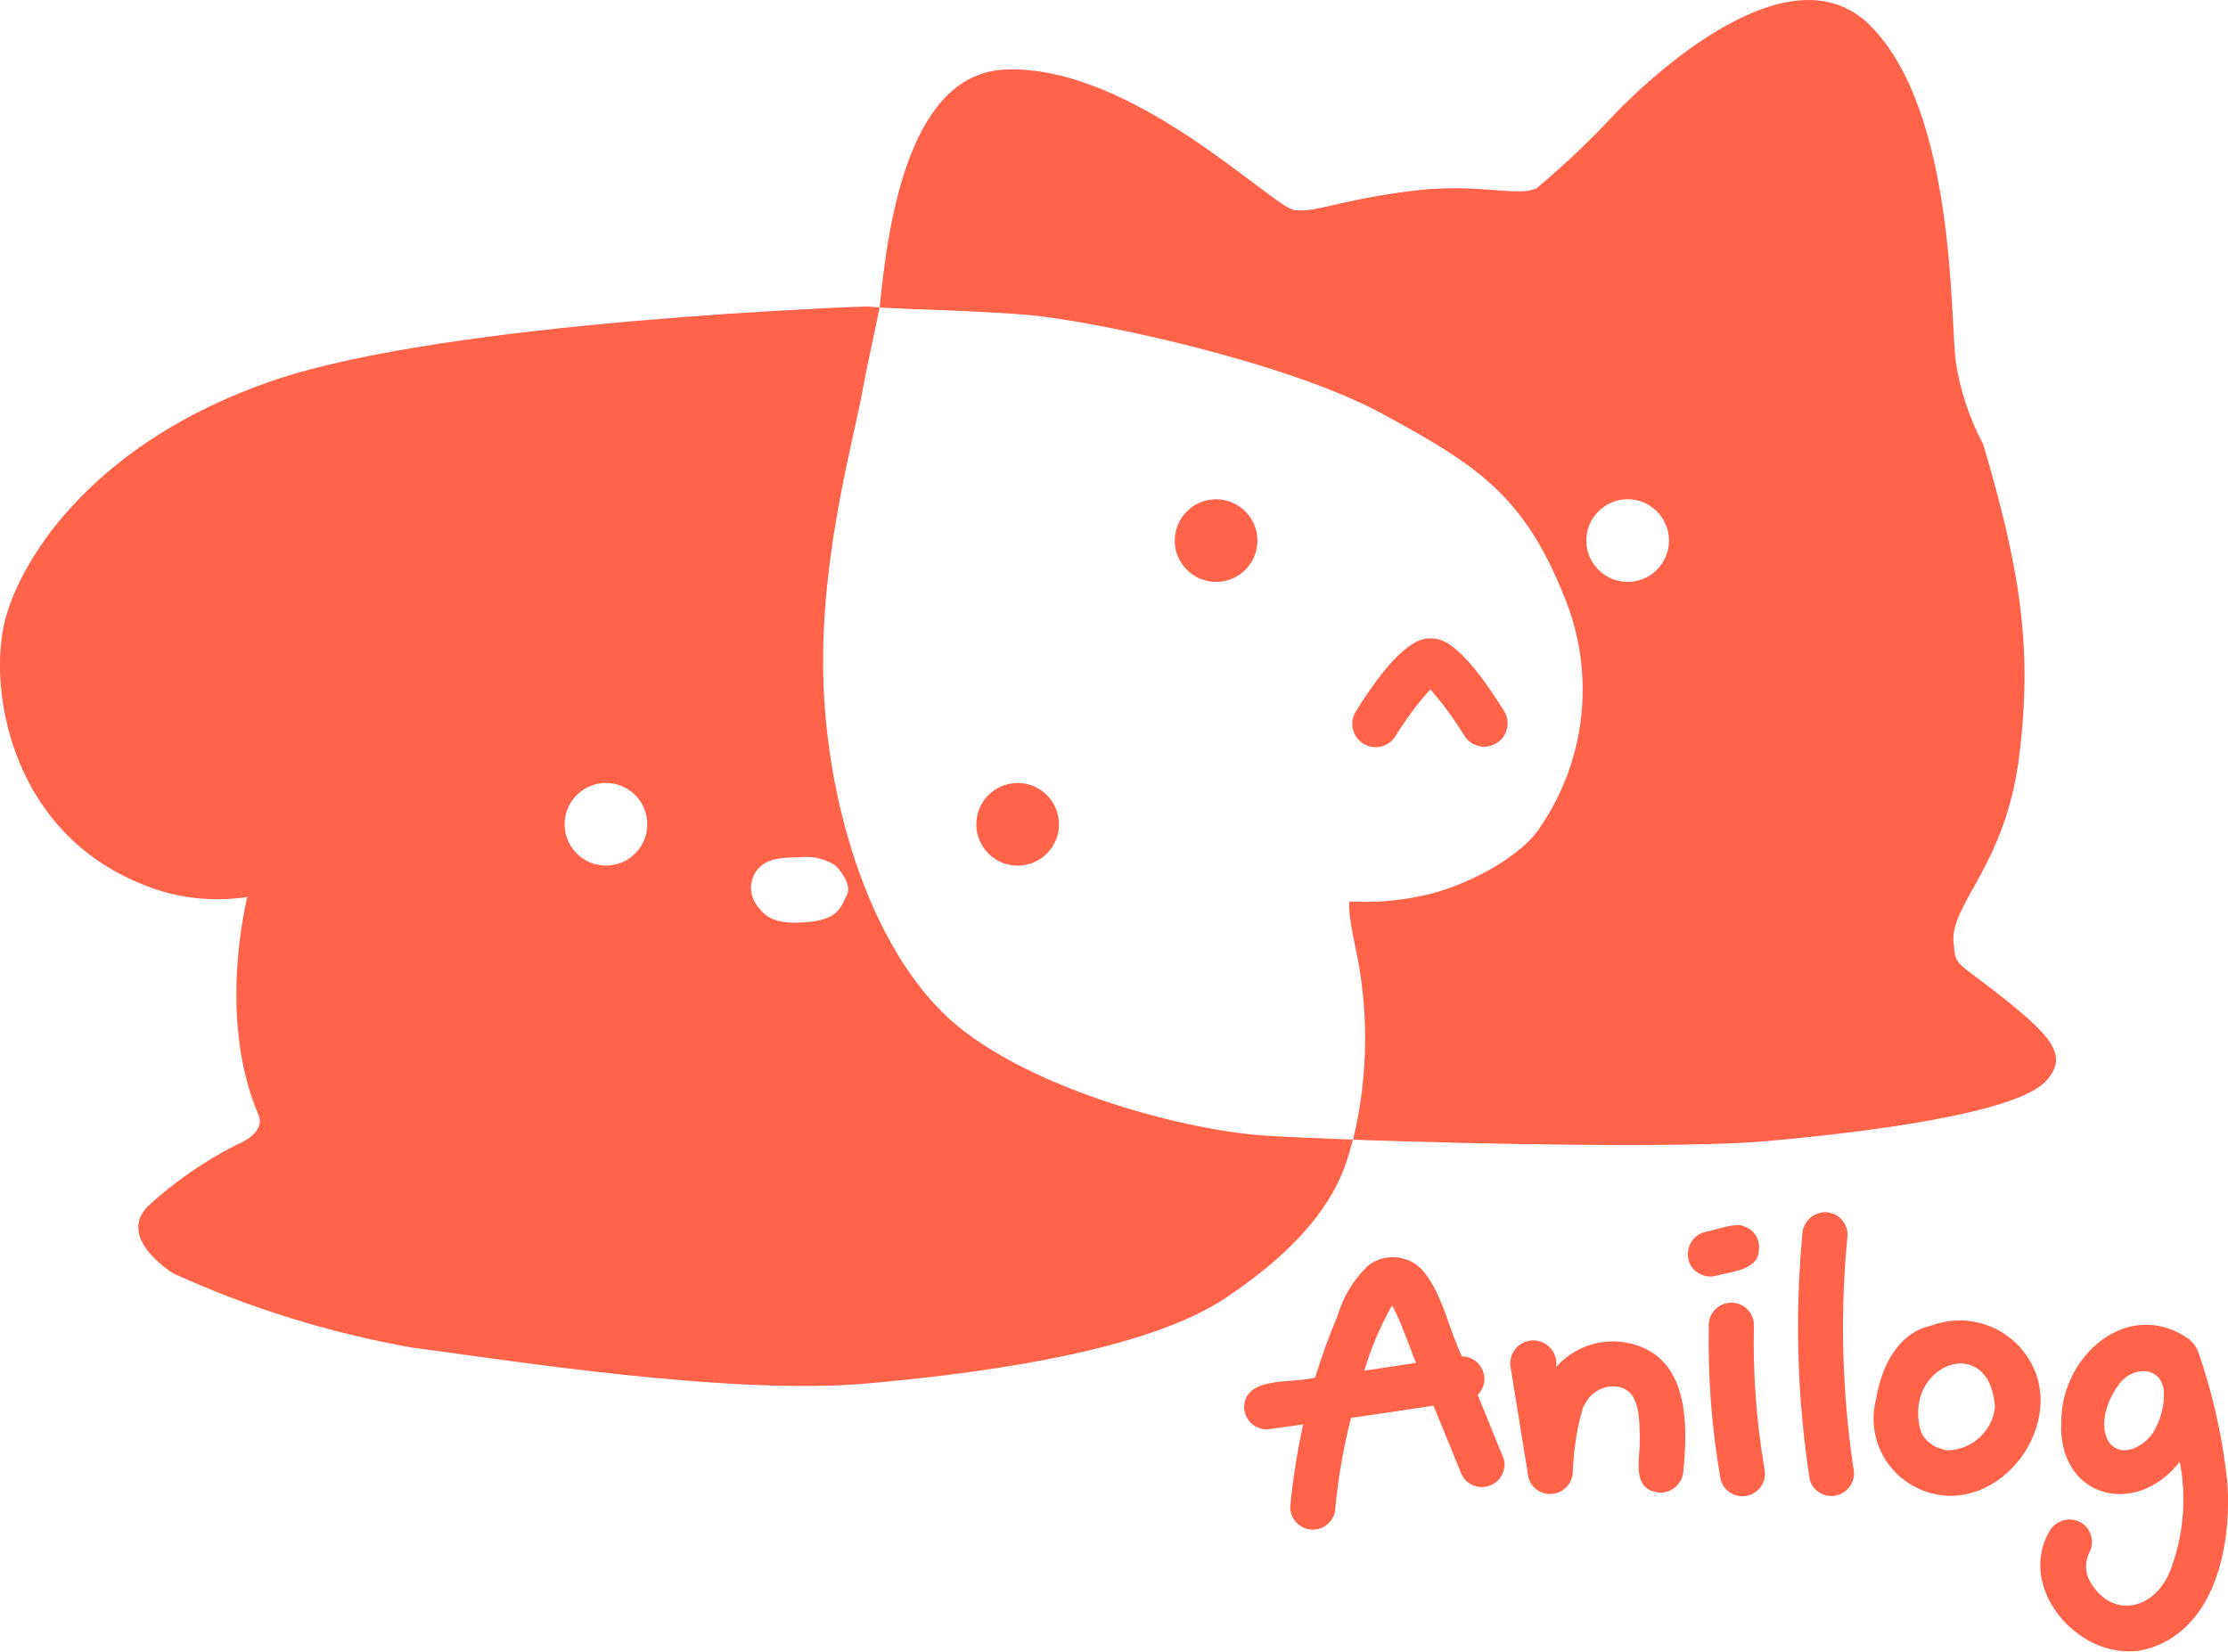
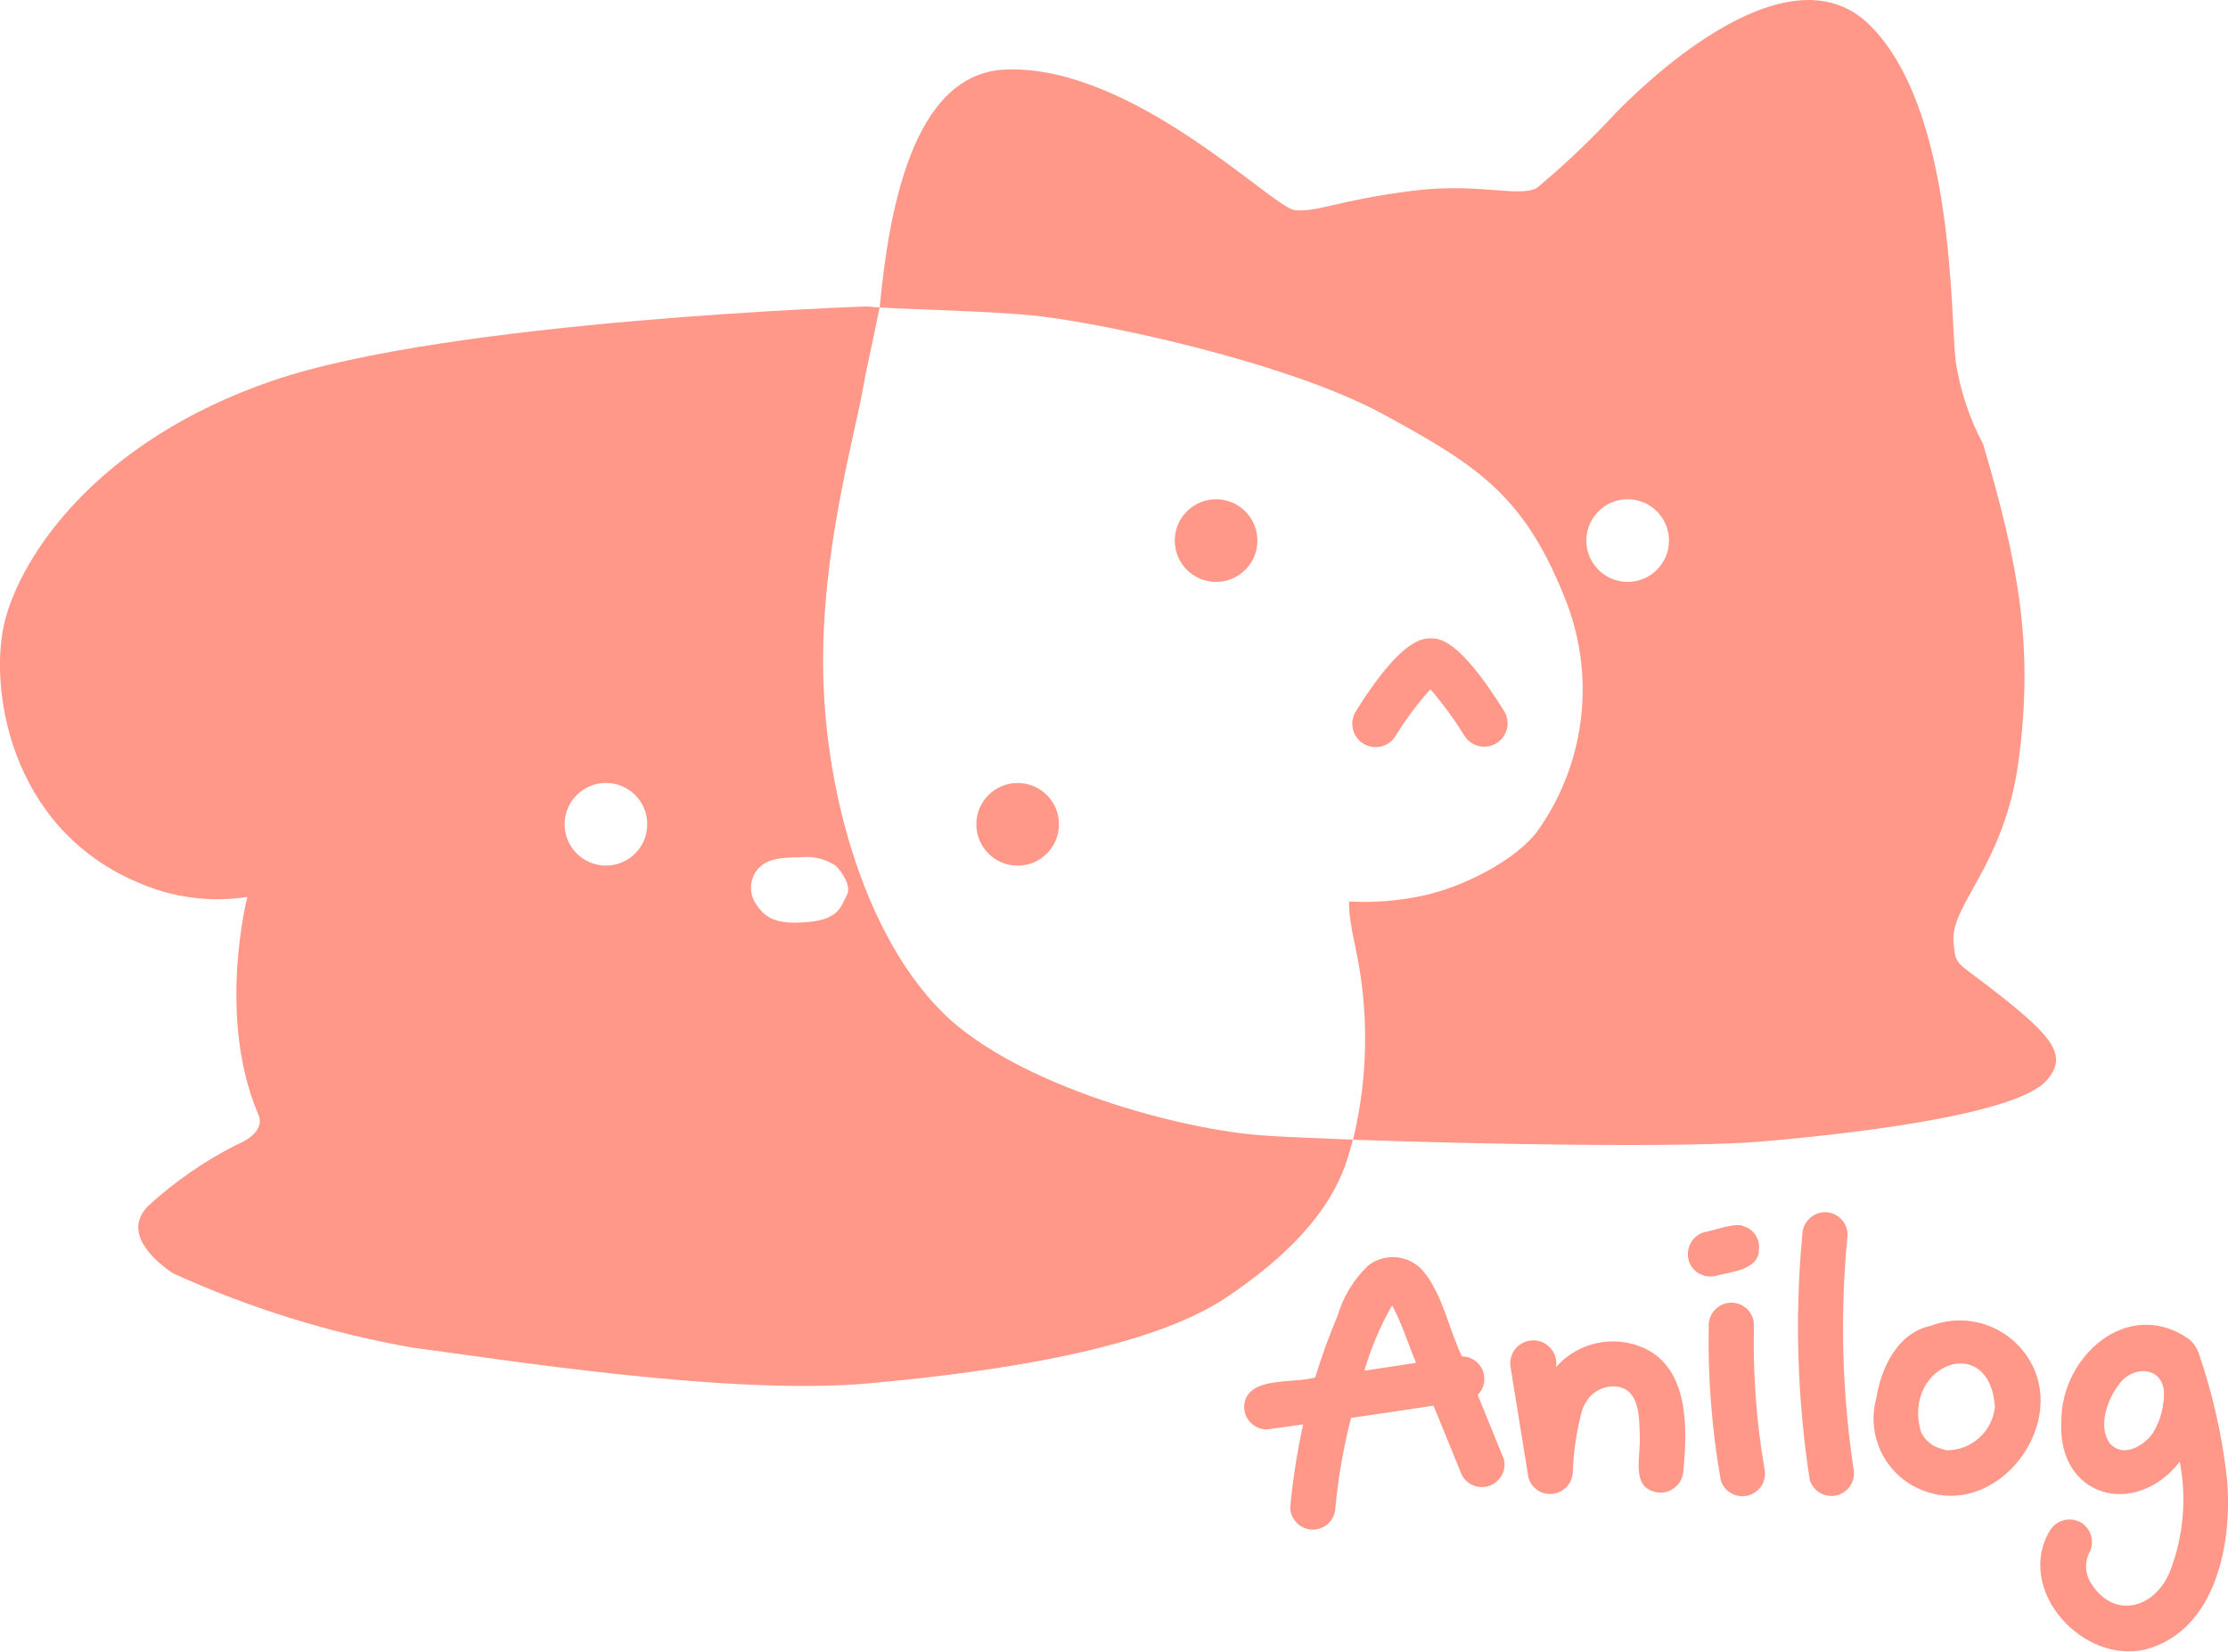
<svg xmlns="http://www.w3.org/2000/svg" width="121.399" height="90" viewBox="0 0 121.399 90">
  <defs>
    <clipPath id="clip-path">
-       <rect id="사각형_1069" data-name="사각형 1069" width="112.028" height="75.533" fill="#ff634a" />
+       <rect id="사각형_1069" data-name="사각형 1069" width="112.028" height="75.533" fill="#ff9888" />
    </clipPath>
    <clipPath id="clip-path-2">
-       <rect id="사각형_1070" data-name="사각형 1070" width="53.612" height="23.94" fill="#ff634a" />
+       <rect id="사각형_1070" data-name="사각형 1070" width="53.612" height="23.94" fill="#ff9888" />
    </clipPath>
  </defs>
  <g id="그룹_4868" data-name="그룹 4868" transform="translate(-218 -514)">
    <g id="그룹_4865" data-name="그룹 4865" transform="translate(218 514)">
      <g id="그룹_4864" data-name="그룹 4864" clip-path="url(#clip-path)">
-         <path id="패스_1462" data-name="패스 1462" d="M447.018,54.23c-2.452-1.936-2.39-1.519-2.513-2.88-.189-2.074,2.814-4.176,3.564-10.031.786-6.134,0-10.508-1.952-17.113a14.052,14.052,0,0,1-1.492-4.5c-.309-2.4-.009-13.661-4.663-18.315S427.052,5.2,426.152,6.1a45.684,45.684,0,0,1-4.353,4.147c-1.012.531-3.152-.3-6.755.15-4.09.511-5.254,1.2-6.455,1.051s-8.857-7.956-15.762-7.656c-5.1.222-6.348,7.878-6.836,12.964,1.816.114,5.559.186,8.091.411,3.646.324,14.057,2.537,19.311,5.39s7.806,4.5,10.058,10.358A13.3,13.3,0,0,1,421.83,45.3c-1.169,1.573-4.085,3.08-6.337,3.531a15.039,15.039,0,0,1-3.9.3s-.15.3.3,2.4a23.507,23.507,0,0,1-.107,10.581c6.981.25,18.152.454,22.316.094,5.412-.467,13.859-1.507,15.47-3.32,1.2-1.351.3-2.4-2.552-4.654M426.752,31.713A2.252,2.252,0,1,1,429,29.461a2.252,2.252,0,0,1-2.252,2.252" transform="translate(-338.06 -0.001)" fill="#ff634a" />
-         <path id="패스_1463" data-name="패스 1463" d="M51.313,172.923c-4.053-4.053-6.3-11.559-6.455-18.314s1.75-13.144,2.2-15.846c.118-.708.45-2.139.871-4.216-.268-.017-.5-.035-.669-.054,0,0-22.818.751-32.425,4.053S1.175,148.09.272,151.607s.168,11.262,7.206,14.261a10.719,10.719,0,0,0,6,.807s-1.686,6.525.6,11.859c.45,1.051-1.2,1.651-1.2,1.651a21.539,21.539,0,0,0-4.808,3.332c-1.469,1.489.455,3.066,1.355,3.667a54.1,54.1,0,0,0,13.06,4.053c4.654.6,17.142,2.627,24.769,1.951s15.513-1.993,19.515-4.654c3.3-2.2,5.615-4.593,6.56-7.326.139-.4.269-.842.388-1.309-2.09-.075-3.809-.154-4.847-.223-4.5-.3-13.511-2.7-17.564-6.755m-18.289-7.956a2.252,2.252,0,1,1,2.252-2.252,2.252,2.252,0,0,1-2.252,2.252m13.11,1.651c-.3.525-.375,1.276-2.1,1.426s-2.294-.21-2.777-.9a1.59,1.59,0,0,1,.075-2.027c.45-.45.976-.6,2.252-.6a2.9,2.9,0,0,1,1.951.45c.356.356.9,1.126.6,1.651" transform="translate(0 -117.793)" fill="#ff634a" />
-         <path id="패스_1464" data-name="패스 1464" d="M517.748,219.12A2.252,2.252,0,1,0,520,221.372a2.252,2.252,0,0,0-2.252-2.252" transform="translate(-451.486 -191.911)" fill="#ff634a" />
-         <path id="패스_1465" data-name="패스 1465" d="M430.7,343.642a2.252,2.252,0,1,0,2.252,2.252,2.252,2.252,0,0,0-2.252-2.252" transform="translate(-375.25 -300.971)" fill="#ff634a" />
-         <path id="패스_1466" data-name="패스 1466" d="M593.973,285.916a1.276,1.276,0,0,0,1.756-.408,17.513,17.513,0,0,1,1.9-2.553,19.09,19.09,0,0,1,1.867,2.552,1.275,1.275,0,0,0,2.165-1.346c-2.474-3.979-3.549-3.979-4.008-3.979-.44,0-1.609,0-4.086,3.979a1.275,1.275,0,0,0,.408,1.755" transform="translate(-519.692 -245.391)" fill="#ff634a" />
+         <path id="패스_1462" data-name="패스 1462" d="M447.018,54.23c-2.452-1.936-2.39-1.519-2.513-2.88-.189-2.074,2.814-4.176,3.564-10.031.786-6.134,0-10.508-1.952-17.113a14.052,14.052,0,0,1-1.492-4.5c-.309-2.4-.009-13.661-4.663-18.315S427.052,5.2,426.152,6.1a45.684,45.684,0,0,1-4.353,4.147c-1.012.531-3.152-.3-6.755.15-4.09.511-5.254,1.2-6.455,1.051s-8.857-7.956-15.762-7.656c-5.1.222-6.348,7.878-6.836,12.964,1.816.114,5.559.186,8.091.411,3.646.324,14.057,2.537,19.311,5.39s7.806,4.5,10.058,10.358A13.3,13.3,0,0,1,421.83,45.3c-1.169,1.573-4.085,3.08-6.337,3.531a15.039,15.039,0,0,1-3.9.3s-.15.3.3,2.4a23.507,23.507,0,0,1-.107,10.581c6.981.25,18.152.454,22.316.094,5.412-.467,13.859-1.507,15.47-3.32,1.2-1.351.3-2.4-2.552-4.654M426.752,31.713A2.252,2.252,0,1,1,429,29.461a2.252,2.252,0,0,1-2.252,2.252" transform="translate(-338.06 -0.001)" fill="#ff9888" />
+         <path id="패스_1463" data-name="패스 1463" d="M51.313,172.923c-4.053-4.053-6.3-11.559-6.455-18.314s1.75-13.144,2.2-15.846c.118-.708.45-2.139.871-4.216-.268-.017-.5-.035-.669-.054,0,0-22.818.751-32.425,4.053S1.175,148.09.272,151.607s.168,11.262,7.206,14.261a10.719,10.719,0,0,0,6,.807s-1.686,6.525.6,11.859c.45,1.051-1.2,1.651-1.2,1.651a21.539,21.539,0,0,0-4.808,3.332c-1.469,1.489.455,3.066,1.355,3.667a54.1,54.1,0,0,0,13.06,4.053c4.654.6,17.142,2.627,24.769,1.951s15.513-1.993,19.515-4.654c3.3-2.2,5.615-4.593,6.56-7.326.139-.4.269-.842.388-1.309-2.09-.075-3.809-.154-4.847-.223-4.5-.3-13.511-2.7-17.564-6.755m-18.289-7.956a2.252,2.252,0,1,1,2.252-2.252,2.252,2.252,0,0,1-2.252,2.252m13.11,1.651c-.3.525-.375,1.276-2.1,1.426s-2.294-.21-2.777-.9a1.59,1.59,0,0,1,.075-2.027c.45-.45.976-.6,2.252-.6a2.9,2.9,0,0,1,1.951.45c.356.356.9,1.126.6,1.651" transform="translate(0 -117.793)" fill="#ff9888" />
+         <path id="패스_1464" data-name="패스 1464" d="M517.748,219.12A2.252,2.252,0,1,0,520,221.372a2.252,2.252,0,0,0-2.252-2.252" transform="translate(-451.486 -191.911)" fill="#ff9888" />
+         <path id="패스_1465" data-name="패스 1465" d="M430.7,343.642a2.252,2.252,0,1,0,2.252,2.252,2.252,2.252,0,0,0-2.252-2.252" transform="translate(-375.25 -300.971)" fill="#ff9888" />
+         <path id="패스_1466" data-name="패스 1466" d="M593.973,285.916a1.276,1.276,0,0,0,1.756-.408,17.513,17.513,0,0,1,1.9-2.553,19.09,19.09,0,0,1,1.867,2.552,1.275,1.275,0,0,0,2.165-1.346c-2.474-3.979-3.549-3.979-4.008-3.979-.44,0-1.609,0-4.086,3.979a1.275,1.275,0,0,0,.408,1.755" transform="translate(-519.692 -245.391)" fill="#ff9888" />
      </g>
    </g>
    <g id="그룹_4867" data-name="그룹 4867" transform="translate(285.788 580.06)">
      <g id="그룹_4866" data-name="그룹 4866" transform="translate(0 0)" clip-path="url(#clip-path-2)">
-         <path id="패스_1467" data-name="패스 1467" d="M12.727,11.985a1.226,1.226,0,0,0-.855-2.1c-.732-1.507-1.04-3.371-2.131-4.674a2.193,2.193,0,0,0-2.98-.278A6.2,6.2,0,0,0,5.094,7.67a33.955,33.955,0,0,0-1.22,3.364c-1.193.353-3.8-.112-3.873,1.6a1.239,1.239,0,0,0,1.232,1.232c.665-.088,1.323-.183,1.986-.273a37.444,37.444,0,0,0-.706,4.5,1.232,1.232,0,0,0,2.464,0,32.094,32.094,0,0,1,.85-4.858q2.249-.319,4.494-.667l1.458,3.572a1.233,1.233,0,0,0,2.376-.655q-.714-1.748-1.427-3.5M8,7.216a.8.8,0,0,1,.073-.1C8.6,8.1,8.94,9.2,9.37,10.235c-.938.143-1.877.291-2.817.427A16.853,16.853,0,0,1,8,7.216" transform="translate(0 -2.025)" fill="#ff634a" />
-         <path id="패스_1468" data-name="패스 1468" d="M30.708,15.964a1.727,1.727,0,0,1,1.729-.665c1.161.284,1.067,1.862,1.105,2.824.024,1.124-.523,2.829,1.142,2.934a1.265,1.265,0,0,0,1.232-1.233c.22-2.263.309-5.537-2.156-6.652a4.13,4.13,0,0,0-4.782,1.035,1.258,1.258,0,1,0-2.467.095q.481,2.965.961,5.932a1.22,1.22,0,0,0,1.352.882,1.243,1.243,0,0,0,1.067-1.21,14.433,14.433,0,0,1,.539-3.456,4.236,4.236,0,0,1,.277-.487" transform="translate(-11.978 -5.769)" fill="#ff634a" />
-         <path id="패스_1469" data-name="패스 1469" d="M48.676,10.236a1.232,1.232,0,0,0-2.464,0,43.853,43.853,0,0,0,.655,8.45,1.233,1.233,0,0,0,2.376-.655,40.568,40.568,0,0,1-.567-7.795" transform="translate(-20.894 -4.072)" fill="#ff634a" />
-         <path id="패스_1470" data-name="패스 1470" d="M45.682,4.045c.761-.215,2.279-.3,2.32-1.369a1.2,1.2,0,0,0-.587-1.228l-.294-.124c-.45-.169-1.638.276-2.093.346a1.227,1.227,0,0,0-.882,1.024,1.2,1.2,0,0,0,.588,1.228l.295.124a1.248,1.248,0,0,0,.654,0" transform="translate(-19.954 -0.581)" fill="#ff634a" />
-         <path id="패스_1471" data-name="패스 1471" d="M57.8,1.232A1.24,1.24,0,0,0,56.564,0a1.258,1.258,0,0,0-1.232,1.232A54.347,54.347,0,0,0,55.74,14.6a1.233,1.233,0,0,0,2.376-.655A51.824,51.824,0,0,1,57.8,1.232" transform="translate(-24.916 0)" fill="#ff634a" />
-         <path id="패스_1472" data-name="패스 1472" d="M65.744,11.064h0c-1.806.385-2.7,2.284-2.964,3.945A4.2,4.2,0,0,0,65.49,20.1c4.051,1.377,7.866-3.83,5.529-7.335a4.42,4.42,0,0,0-5.275-1.7m3.5,4.438A2.644,2.644,0,0,1,66.6,17.849a4.875,4.875,0,0,1-.468-.145,1.652,1.652,0,0,1-.924-.876c-1.047-3.653,3.758-5.493,4.037-1.326" transform="translate(-28.332 -4.871)" fill="#ff634a" />
-         <path id="패스_1473" data-name="패스 1473" d="M89.364,19.589A31.477,31.477,0,0,0,87.8,12.675a1.7,1.7,0,0,0-.566-.738c-3.3-2.231-6.893.983-6.893,4.5-.246,4.146,4,5.355,6.453,2.229a10.865,10.865,0,0,1-.537,5.986c-.857,2.082-3.15,2.625-4.363.526a1.678,1.678,0,0,1-.048-1.52,1.243,1.243,0,0,0-.442-1.686,1.257,1.257,0,0,0-1.686.442c-1.923,3.219,1.789,7.323,5.235,6.473,3.841-1.038,4.727-5.858,4.413-9.3M85.34,17.081c-.359.569-1.573,1.492-2.378.56-.646-.963-.081-2.409.514-3.183.655-.974,2.264-1.074,2.45.311a4.019,4.019,0,0,1-.586,2.312Z" transform="translate(-35.811 -5.064)" fill="#ff634a" />
+         <path id="패스_1467" data-name="패스 1467" d="M12.727,11.985a1.226,1.226,0,0,0-.855-2.1c-.732-1.507-1.04-3.371-2.131-4.674a2.193,2.193,0,0,0-2.98-.278A6.2,6.2,0,0,0,5.094,7.67a33.955,33.955,0,0,0-1.22,3.364c-1.193.353-3.8-.112-3.873,1.6a1.239,1.239,0,0,0,1.232,1.232c.665-.088,1.323-.183,1.986-.273a37.444,37.444,0,0,0-.706,4.5,1.232,1.232,0,0,0,2.464,0,32.094,32.094,0,0,1,.85-4.858q2.249-.319,4.494-.667l1.458,3.572a1.233,1.233,0,0,0,2.376-.655q-.714-1.748-1.427-3.5M8,7.216a.8.8,0,0,1,.073-.1C8.6,8.1,8.94,9.2,9.37,10.235c-.938.143-1.877.291-2.817.427A16.853,16.853,0,0,1,8,7.216" transform="translate(0 -2.025)" fill="#ff9888" />
+         <path id="패스_1468" data-name="패스 1468" d="M30.708,15.964a1.727,1.727,0,0,1,1.729-.665c1.161.284,1.067,1.862,1.105,2.824.024,1.124-.523,2.829,1.142,2.934a1.265,1.265,0,0,0,1.232-1.233c.22-2.263.309-5.537-2.156-6.652a4.13,4.13,0,0,0-4.782,1.035,1.258,1.258,0,1,0-2.467.095q.481,2.965.961,5.932a1.22,1.22,0,0,0,1.352.882,1.243,1.243,0,0,0,1.067-1.21,14.433,14.433,0,0,1,.539-3.456,4.236,4.236,0,0,1,.277-.487" transform="translate(-11.978 -5.769)" fill="#ff9888" />
+         <path id="패스_1469" data-name="패스 1469" d="M48.676,10.236a1.232,1.232,0,0,0-2.464,0,43.853,43.853,0,0,0,.655,8.45,1.233,1.233,0,0,0,2.376-.655,40.568,40.568,0,0,1-.567-7.795" transform="translate(-20.894 -4.072)" fill="#ff9888" />
+         <path id="패스_1470" data-name="패스 1470" d="M45.682,4.045c.761-.215,2.279-.3,2.32-1.369a1.2,1.2,0,0,0-.587-1.228l-.294-.124c-.45-.169-1.638.276-2.093.346a1.227,1.227,0,0,0-.882,1.024,1.2,1.2,0,0,0,.588,1.228l.295.124a1.248,1.248,0,0,0,.654,0" transform="translate(-19.954 -0.581)" fill="#ff9888" />
+         <path id="패스_1471" data-name="패스 1471" d="M57.8,1.232A1.24,1.24,0,0,0,56.564,0a1.258,1.258,0,0,0-1.232,1.232A54.347,54.347,0,0,0,55.74,14.6a1.233,1.233,0,0,0,2.376-.655A51.824,51.824,0,0,1,57.8,1.232" transform="translate(-24.916 0)" fill="#ff9888" />
+         <path id="패스_1472" data-name="패스 1472" d="M65.744,11.064h0c-1.806.385-2.7,2.284-2.964,3.945A4.2,4.2,0,0,0,65.49,20.1c4.051,1.377,7.866-3.83,5.529-7.335a4.42,4.42,0,0,0-5.275-1.7m3.5,4.438A2.644,2.644,0,0,1,66.6,17.849a4.875,4.875,0,0,1-.468-.145,1.652,1.652,0,0,1-.924-.876c-1.047-3.653,3.758-5.493,4.037-1.326" transform="translate(-28.332 -4.871)" fill="#ff9888" />
+         <path id="패스_1473" data-name="패스 1473" d="M89.364,19.589A31.477,31.477,0,0,0,87.8,12.675a1.7,1.7,0,0,0-.566-.738c-3.3-2.231-6.893.983-6.893,4.5-.246,4.146,4,5.355,6.453,2.229a10.865,10.865,0,0,1-.537,5.986c-.857,2.082-3.15,2.625-4.363.526a1.678,1.678,0,0,1-.048-1.52,1.243,1.243,0,0,0-.442-1.686,1.257,1.257,0,0,0-1.686.442c-1.923,3.219,1.789,7.323,5.235,6.473,3.841-1.038,4.727-5.858,4.413-9.3M85.34,17.081c-.359.569-1.573,1.492-2.378.56-.646-.963-.081-2.409.514-3.183.655-.974,2.264-1.074,2.45.311a4.019,4.019,0,0,1-.586,2.312Z" transform="translate(-35.811 -5.064)" fill="#ff9888" />
      </g>
    </g>
  </g>
</svg>
